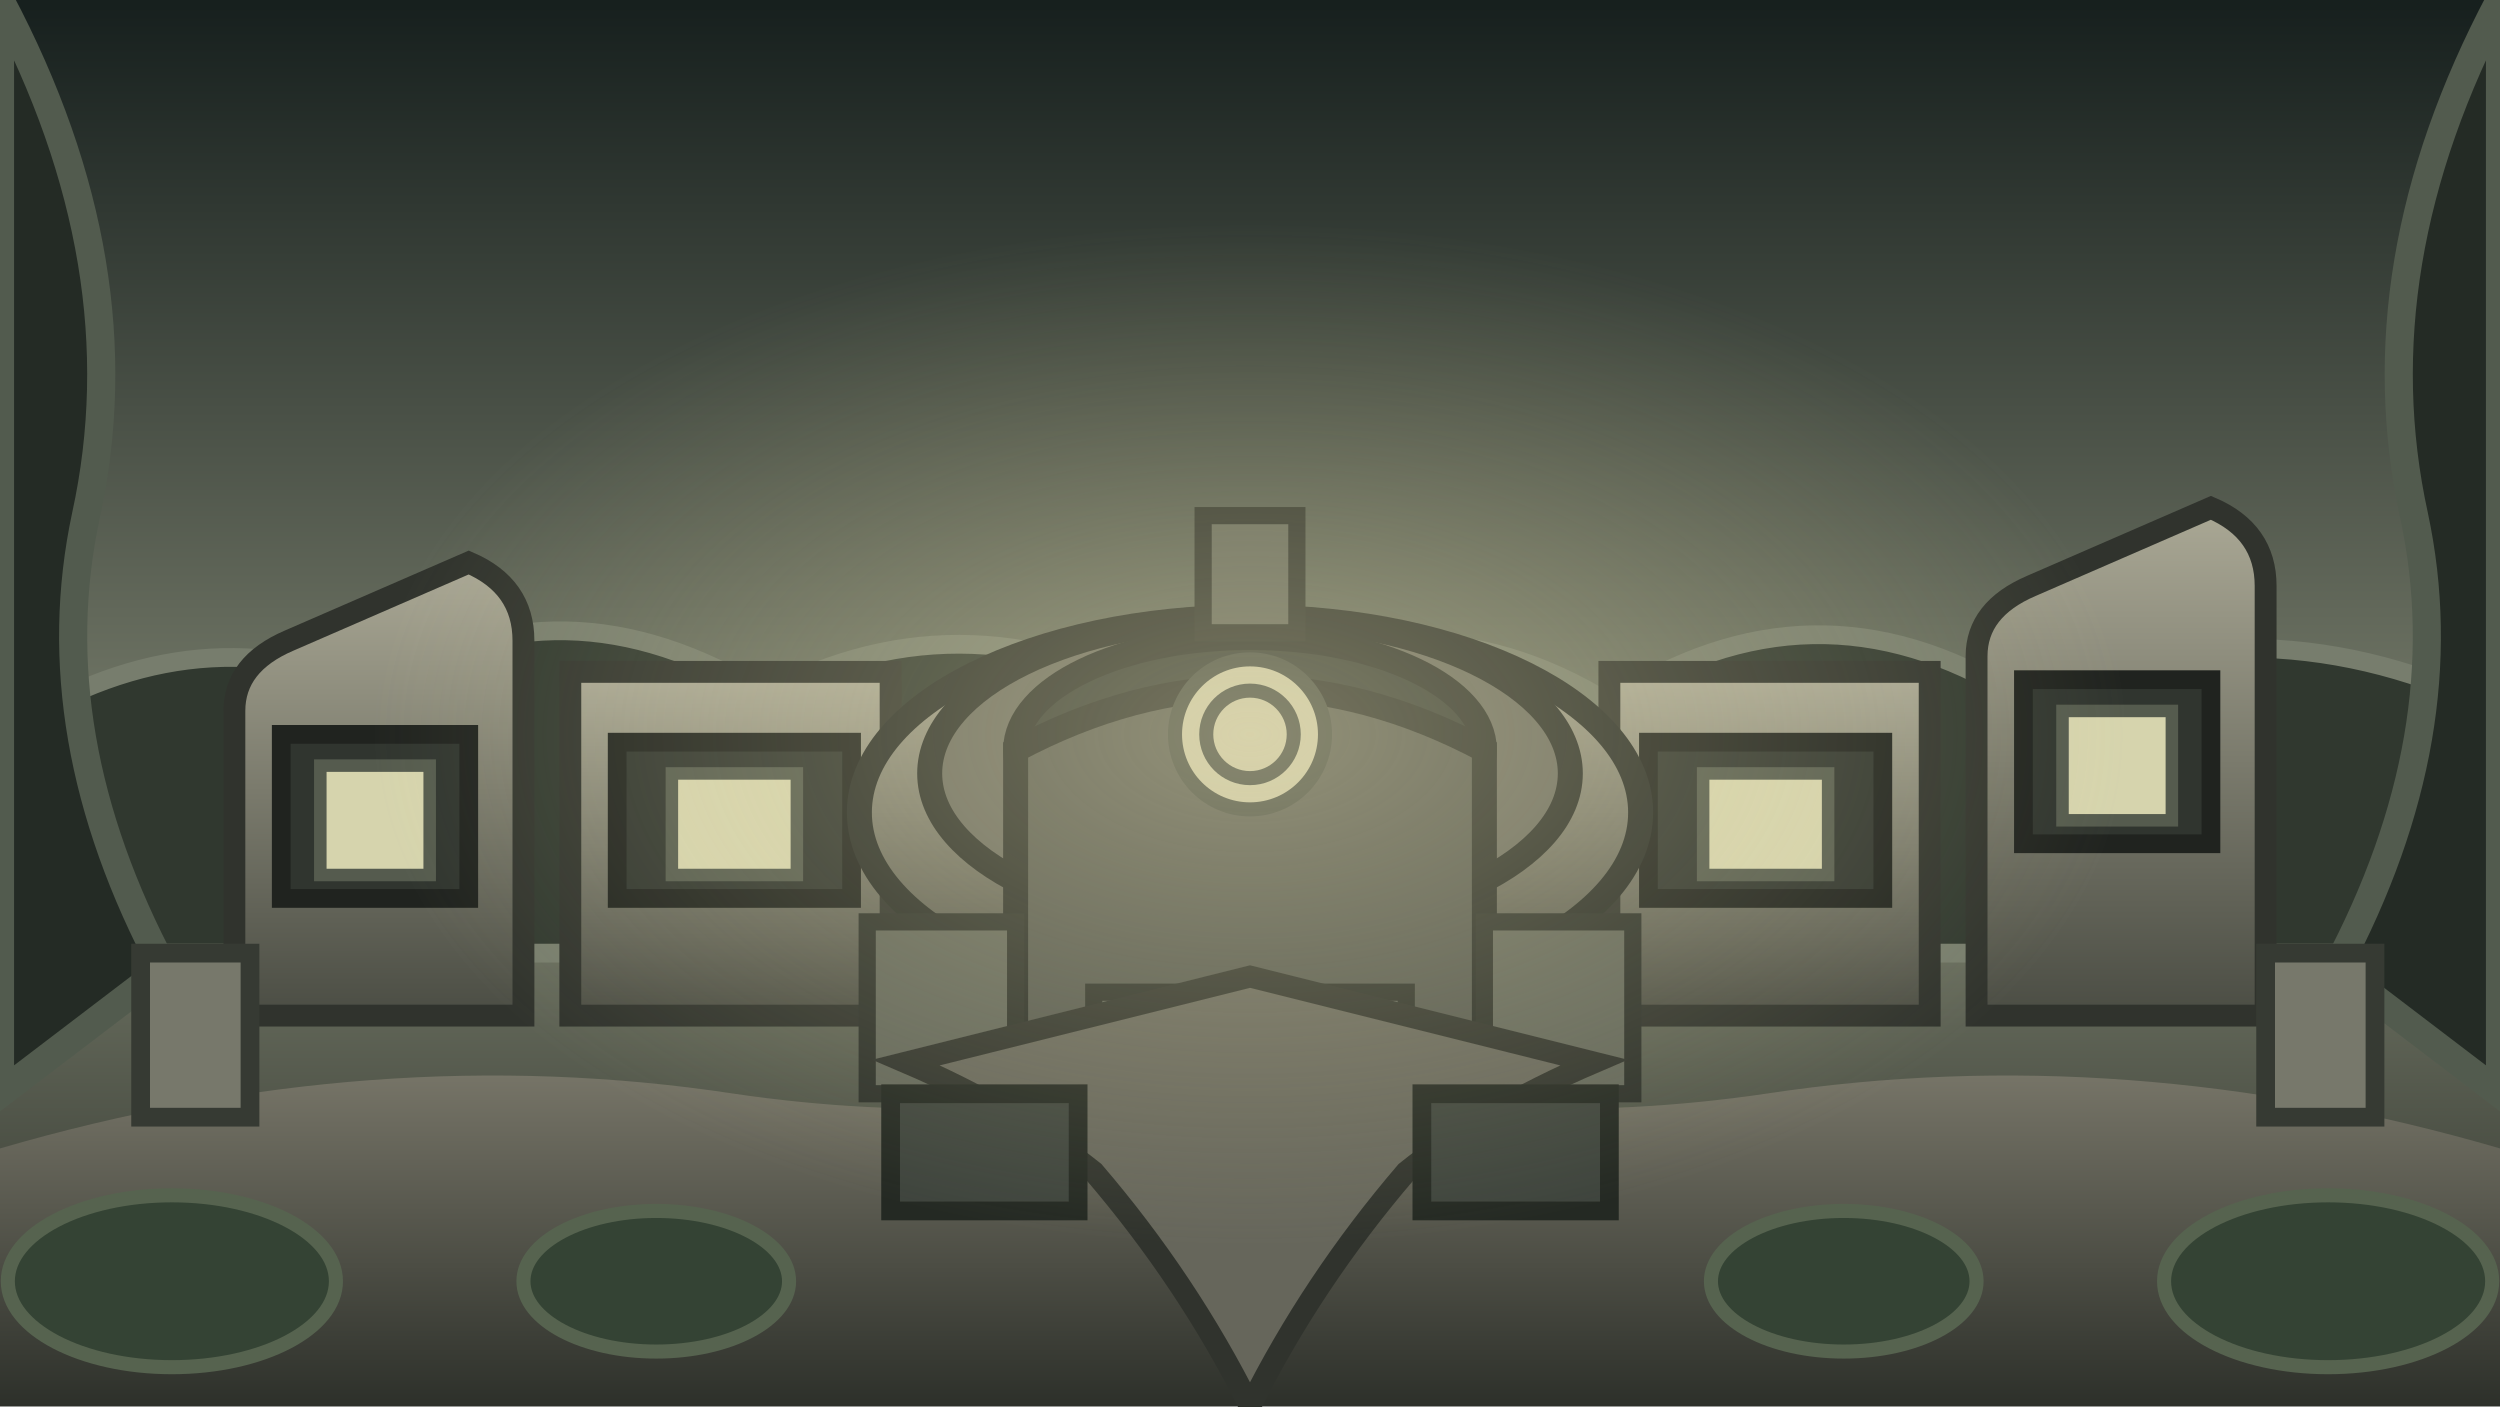
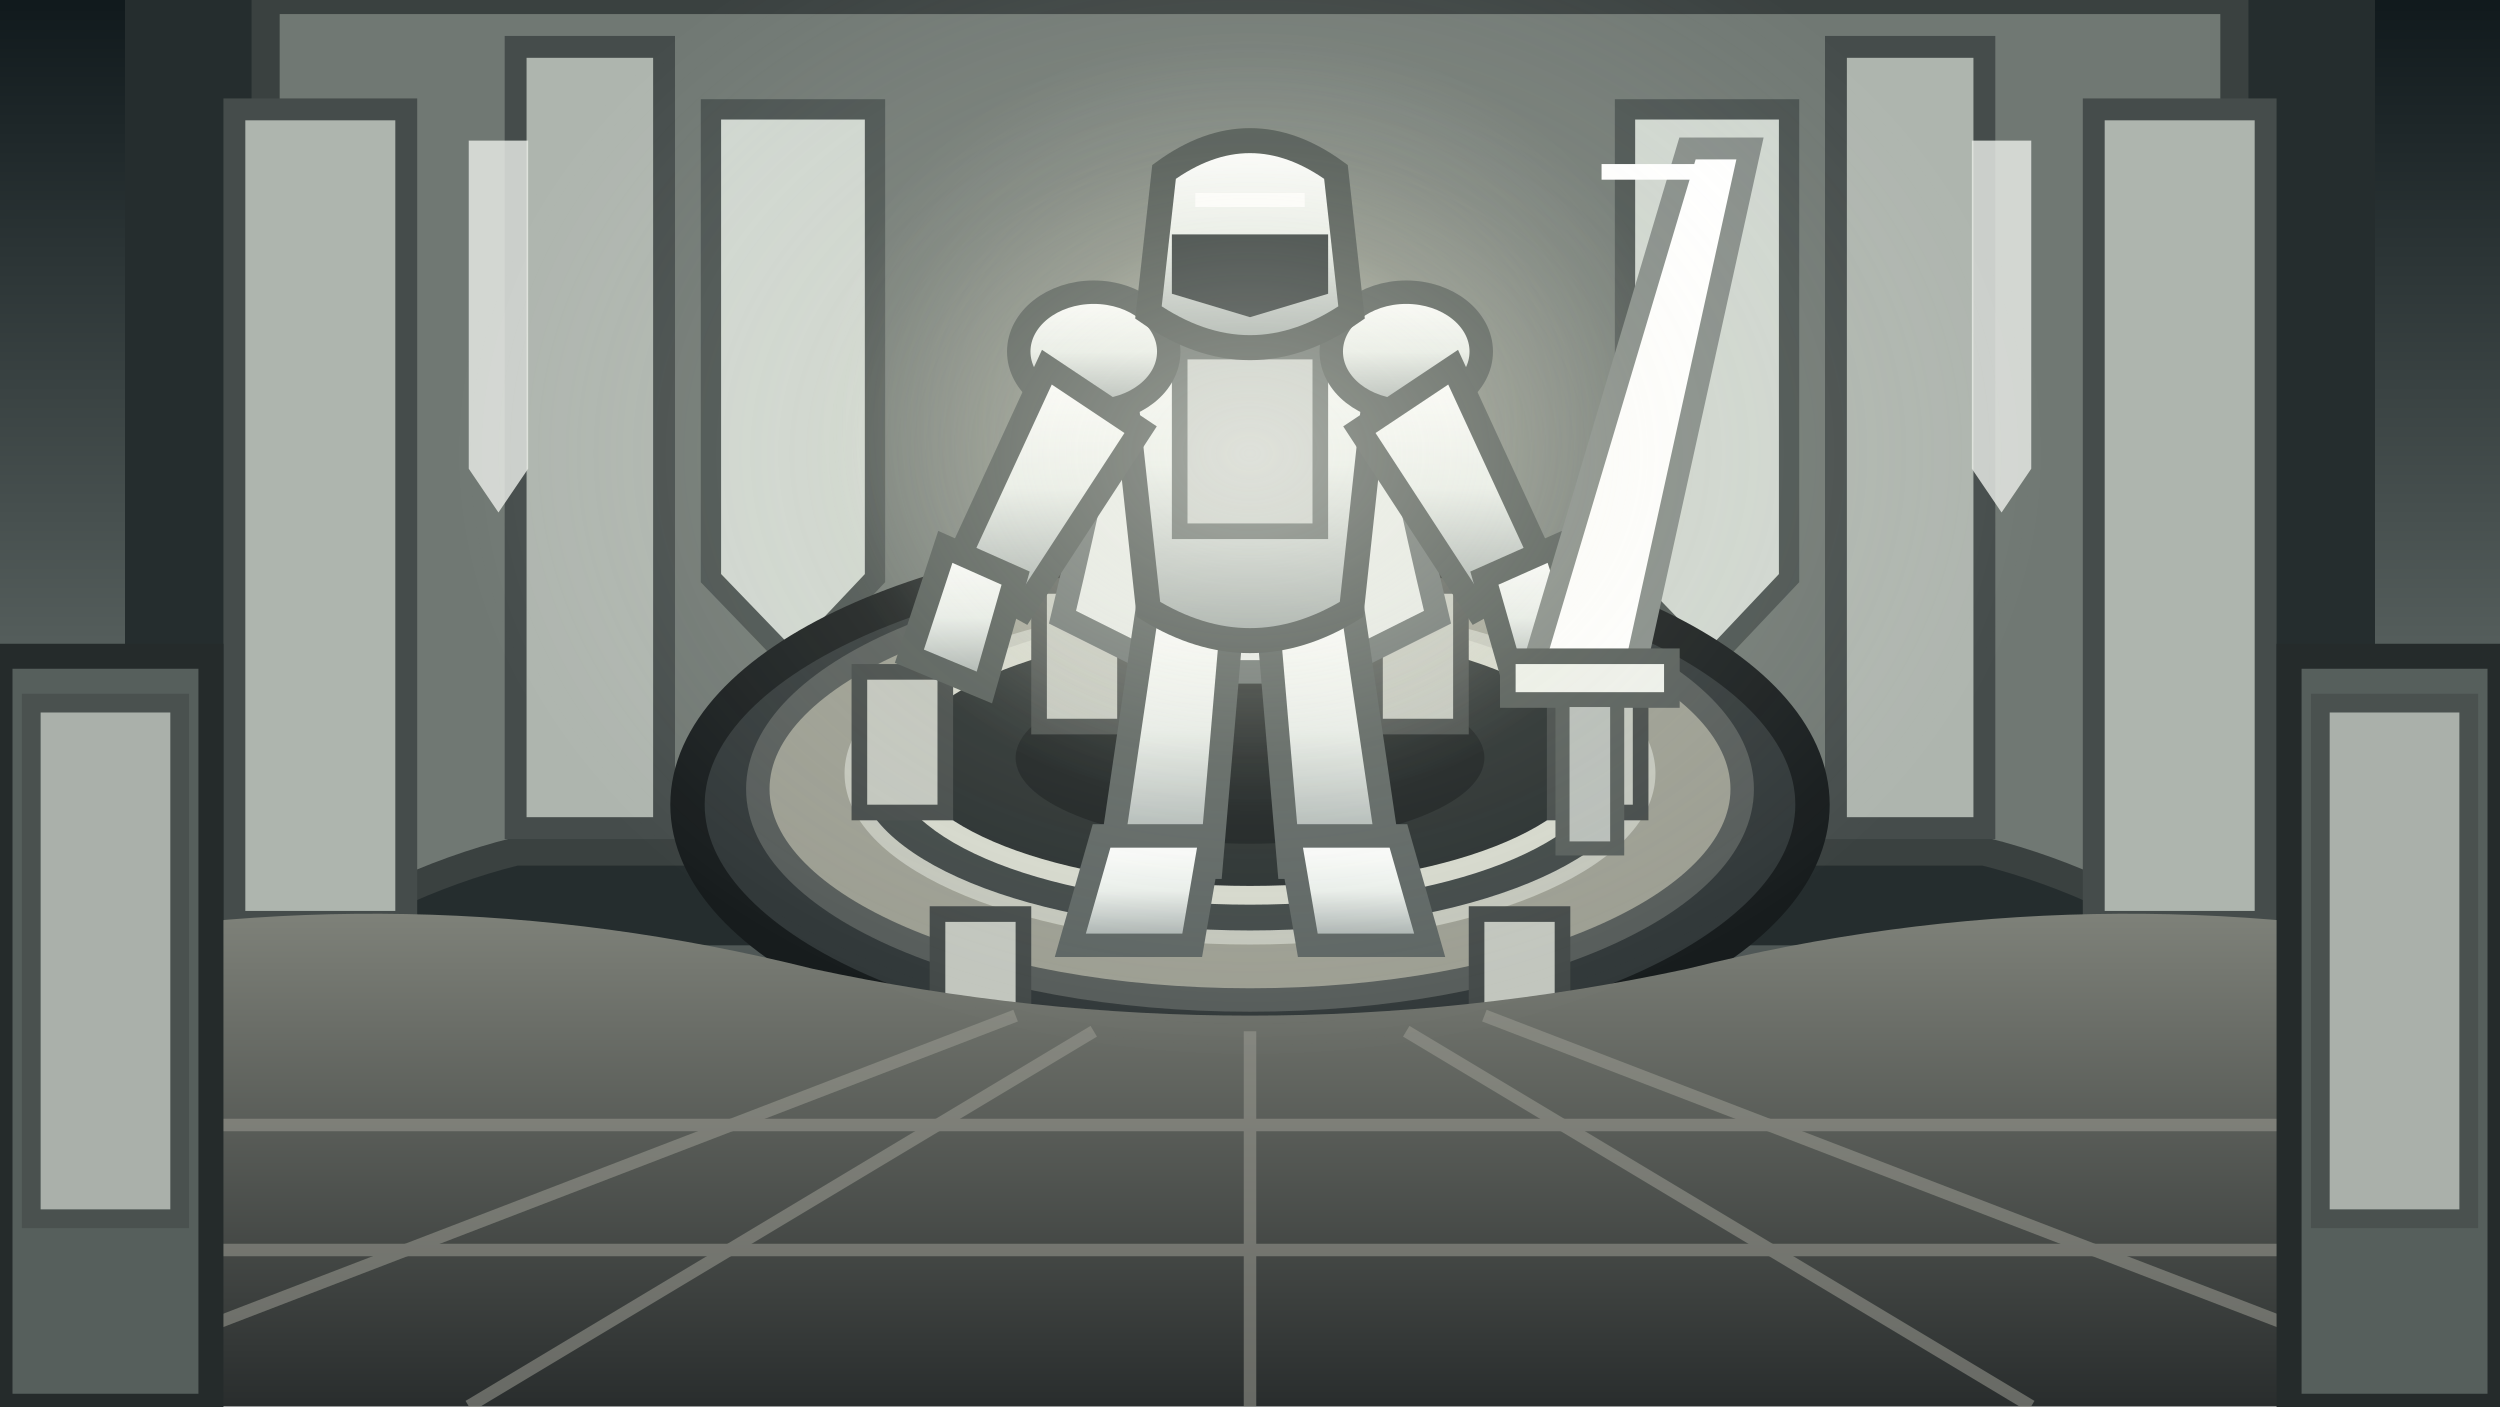
<svg xmlns="http://www.w3.org/2000/svg" viewBox="0 0 1600 900">
  <defs>
-     <linearGradient id="s" x2="0" y2="1">
-       <stop stop-color="#17201e" />
-       <stop offset=".58" stop-color="#7b806e" />
-       <stop offset="1" stop-color="#292d27" />
+     <linearGradient id="bg" x2="0" y2="1">
+       <stop stop-color="#111a1d" />
+       <stop offset=".55" stop-color="#626b68" />
+       <stop offset="1" stop-color="#202629" />
    </linearGradient>
-     <linearGradient id="st" x2="0" y2="1">
-       <stop stop-color="#aaa895" />
-       <stop offset="1" stop-color="#4b4d44" />
+     <linearGradient id="stone" x2="0" y2="1">
+       <stop stop-color="#d9ddd5" />
+       <stop offset="1" stop-color="#6d7672" />
    </linearGradient>
-     <linearGradient id="g" x2="0" y2="1">
-       <stop stop-color="#777568" />
-       <stop offset="1" stop-color="#2d302a" />
+     <linearGradient id="armor" x2="0" y2="1">
+       <stop stop-color="#ffffff" />
+       <stop offset=".5" stop-color="#e9eeea" />
+       <stop offset="1" stop-color="#9ca5a3" />
    </linearGradient>
-     <radialGradient id="l">
-       <stop stop-color="#eee5b5" stop-opacity=".4" />
-       <stop offset="1" stop-color="#ddd5a0" stop-opacity="0" />
+     <radialGradient id="light">
+       <stop stop-color="#fffef2" stop-opacity=".95" />
+       <stop offset=".5" stop-color="#e8e7cf" stop-opacity=".28" />
+       <stop offset="1" stop-color="#fff" stop-opacity="0" />
    </radialGradient>
+     <linearGradient id="floor" x2="0" y2="1">
+       <stop stop-color="#7e8179" />
+       <stop offset="1" stop-color="#292d2d" />
+     </linearGradient>
  </defs>
-   <rect width="1600" height="900" fill="url(#s)" />
-   <path d="M0 470Q120 390 240 440Q360 365 490 445Q620 375 760 455Q900 370 1030 450Q1160 365 1290 445Q1450 380 1600 455V610H0Z" fill="#30382f" stroke="#777d6d" stroke-width="12" />
-   <g fill="#242b25" stroke="#525b4e" stroke-width="18">
-     <path d="M0 0Q90 170 55 330Q25 470 105 620L0 700Z" />
-     <path d="M1600 0Q1510 170 1545 330Q1575 470 1495 620L1600 700Z" />
+   <rect width="1600" height="900" fill="url(#bg)" />
+   <path d="M80 0H1520V690Q1450 630 1370 605H230Q150 630 80 690Z" fill="#252d2e" />
+   <path d="M170 0H1430V620Q1350 565 1270 545H330Q250 565 170 620Z" fill="#707873" stroke="#3a4140" stroke-width="18" />
+   <g fill="#aeb5ae" stroke="#454c4b" stroke-width="14">
+     <path d="M150 70h110v520H150z" />
+     <path d="M330 30h95v500h-95z" />
+     <path d="M1175 30h95v500h-95z" />
+     <path d="M1340 70h110v520h-110z" />
  </g>
-   <g stroke="#30332d" stroke-width="14" fill="url(#st)">
-     <path d="M150 650V455Q150 425 185 410L300 360Q335 375 335 410V650Z" />
-     <path d="M1265 650V420Q1265 390 1300 375L1415 325Q1450 340 1450 375V650Z" />
-     <path d="M365 650V430H570V650Z" />
-     <path d="M1030 650V430H1235V650Z" />
+   <g fill="#cfd6cf" stroke="#4a5250" stroke-width="13">
+     <path d="M455 70h105v300l-52 55-53-55z" />
+     <path d="M1040 70h105v300l-52 55-53-55z" />
  </g>
-   <g fill="#30352f" stroke="#20231f" stroke-width="12">
-     <rect x="180" y="470" width="120" height="105" />
-     <rect x="1295" y="435" width="120" height="105" />
-     <rect x="395" y="475" width="150" height="100" />
-     <rect x="1055" y="475" width="150" height="100" />
+   <g fill="#e9ece6" opacity=".82">
+     <path d="M300 90h38v210l-19 28-19-28z" />
+     <path d="M1262 90h38v210l-19 28-19-28z" />
  </g>
-   <g fill="#d6d4ad" stroke="#555b4e" stroke-width="8">
-     <rect x="205" y="490" width="70" height="70" />
-     <rect x="1320" y="455" width="70" height="70" />
-     <rect x="430" y="495" width="80" height="65" />
-     <rect x="1090" y="495" width="80" height="65" />
+   <ellipse cx="800" cy="515" rx="360" ry="165" fill="#303738" stroke="#171c1d" stroke-width="22" />
+   <ellipse cx="800" cy="505" rx="315" ry="135" fill="#9b9d91" stroke="#555b59" stroke-width="15" />
+   <ellipse cx="800" cy="495" rx="255" ry="105" fill="#3d4544" stroke="#c2c5bb" stroke-width="9" />
+   <ellipse cx="800" cy="485" rx="225" ry="88" fill="#252c2c" stroke="#d4d7cc" stroke-width="12" />
+   <ellipse cx="800" cy="485" rx="150" ry="55" fill="#171d1e" />
+   <g fill="#c1c5bd" stroke="#424847" stroke-width="10">
+     <path d="M550 430h55v90h-55z" />
+     <path d="M665 375h55v90h-55z" />
+     <path d="M880 375h55v90h-55z" />
+     <path d="M995 430h55v90h-55z" />
+     <path d="M600 585h55v75h-55z" />
+     <path d="M945 585h55v75h-55z" />
  </g>
-   <g stroke="#292d28" stroke-width="16">
-     <ellipse cx="800" cy="520" rx="250" ry="125" fill="url(#st)" />
-     <ellipse cx="800" cy="495" rx="205" ry="100" fill="#68695e" />
-     <ellipse cx="800" cy="480" rx="150" ry="72" fill="#343a33" />
-     <path d="M650 480Q800 400 950 480V665H650Z" fill="#565950" />
+   <ellipse cx="800" cy="270" rx="280" ry="250" fill="url(#light)" opacity=".7" />
+   <path d="M680 395Q705 290 720 205H880Q895 290 920 395L850 430H750Z" fill="#e7ebe7" stroke="#707876" stroke-width="15" />
+   <g fill="url(#armor)" stroke="#5b6361" stroke-width="15">
+     <path d="M735 385L790 380 775 555 710 555Z" />
+     <path d="M810 380L865 385 890 555 825 555Z" />
+     <path d="M705 535h70l-12 70h-78z" />
+     <path d="M825 535h70l20 70h-78z" />
  </g>
-   <g fill="#c9c6a4" stroke="#454b42" stroke-width="9">
-     <circle cx="800" cy="470" r="48" />
-     <circle cx="800" cy="470" r="28" />
+   <path d="M715 205Q800 165 885 205L865 390Q800 430 735 390Z" fill="url(#armor)" stroke="#515957" stroke-width="16" />
+   <path d="M755 225h90v115h-90z" fill="#c9ceca" stroke="#6b7370" stroke-width="10" />
+   <g fill="url(#armor)" stroke="#555d5a" stroke-width="15">
+     <ellipse cx="700" cy="225" rx="48" ry="38" />
+     <ellipse cx="900" cy="225" rx="48" ry="38" />
+     <path d="M670 235L610 365 655 390 730 275Z" />
+     <path d="M930 235L990 365 945 390 870 275Z" />
+     <path d="M605 350l45 20-20 70-48-20z" />
+     <path d="M995 350l-45 20 20 70 48-20z" />
  </g>
-   <g fill="#62665a" stroke="#2d312b" stroke-width="11">
-     <rect x="555" y="590" width="95" height="110" />
-     <rect x="700" y="635" width="80" height="100" />
-     <rect x="820" y="635" width="80" height="100" />
-     <rect x="950" y="590" width="95" height="110" />
-     <rect x="770" y="330" width="60" height="75" />
+   <path d="M745 110Q800 70 855 110L865 200Q800 245 735 200Z" fill="url(#armor)" stroke="#4e5653" stroke-width="16" />
+   <path d="M750 150h100v38l-50 15-50-15z" fill="#31393a" />
+   <path d="M765 128h70" stroke="#fff" stroke-width="9" />
+   <path d="M980 430L1080 95 1120 95 1045 435Z" fill="#ffffff" stroke="#858c88" stroke-width="14" />
+   <path d="M1025 110L1100 110" stroke="#fff" stroke-width="10" />
+   <path d="M965 420h105v28H965z" fill="#eef1eb" stroke="#555c59" stroke-width="10" />
+   <path d="M1000 448h35v95h-35z" fill="#b7bdb8" stroke="#555c59" stroke-width="9" />
+   <path d="M0 610Q260 555 520 620Q800 680 1080 620Q1340 555 1600 610V900H0Z" fill="url(#floor)" />
+   <g stroke="#9a9b91" stroke-width="8" opacity=".55">
+     <path d="M0 900L650 650M300 900L700 660M1600 900L950 650M1300 900L900 660M800 900V660" />
+     <path d="M120 720H1480M40 800H1560" />
  </g>
-   <path d="M0 735Q240 665 470 700Q640 725 800 685Q960 725 1130 700Q1360 665 1600 735V900H0Z" fill="url(#g)" />
-   <path d="M800 900Q760 820 700 750Q650 710 580 680L800 625L1020 680Q950 710 900 750Q840 820 800 900Z" fill="#66665b" stroke="#30332d" stroke-width="14" />
-   <g fill="#77786b" stroke="#363a33" stroke-width="12">
-     <rect x="90" y="610" width="70" height="105" />
-     <rect x="1450" y="610" width="70" height="105" />
+   <g fill="#565f5c" stroke="#252b2b" stroke-width="16">
+     <path d="M0 420h135v480H0z" />
+     <path d="M1465 420h135v480h-135z" />
  </g>
-   <g fill="#3e443d" stroke="#242923" stroke-width="12">
-     <rect x="570" y="700" width="120" height="75" />
-     <rect x="910" y="700" width="120" height="75" />
+   <g fill="#aab0aa" stroke="#4a514f" stroke-width="12">
+     <path d="M20 450h95v330H20z" />
+     <path d="M1485 450h95v330h-95z" />
  </g>
-   <g fill="#344334" stroke="#56634f" stroke-width="9">
-     <ellipse cx="110" cy="820" rx="105" ry="55" />
-     <ellipse cx="1490" cy="820" rx="105" ry="55" />
-     <ellipse cx="420" cy="820" rx="85" ry="45" />
-     <ellipse cx="1180" cy="820" rx="85" ry="45" />
-   </g>
-   <ellipse cx="800" cy="470" rx="560" ry="330" fill="url(#l)" />
+   <ellipse cx="800" cy="290" rx="510" ry="390" fill="url(#light)" opacity=".42" />
</svg>
